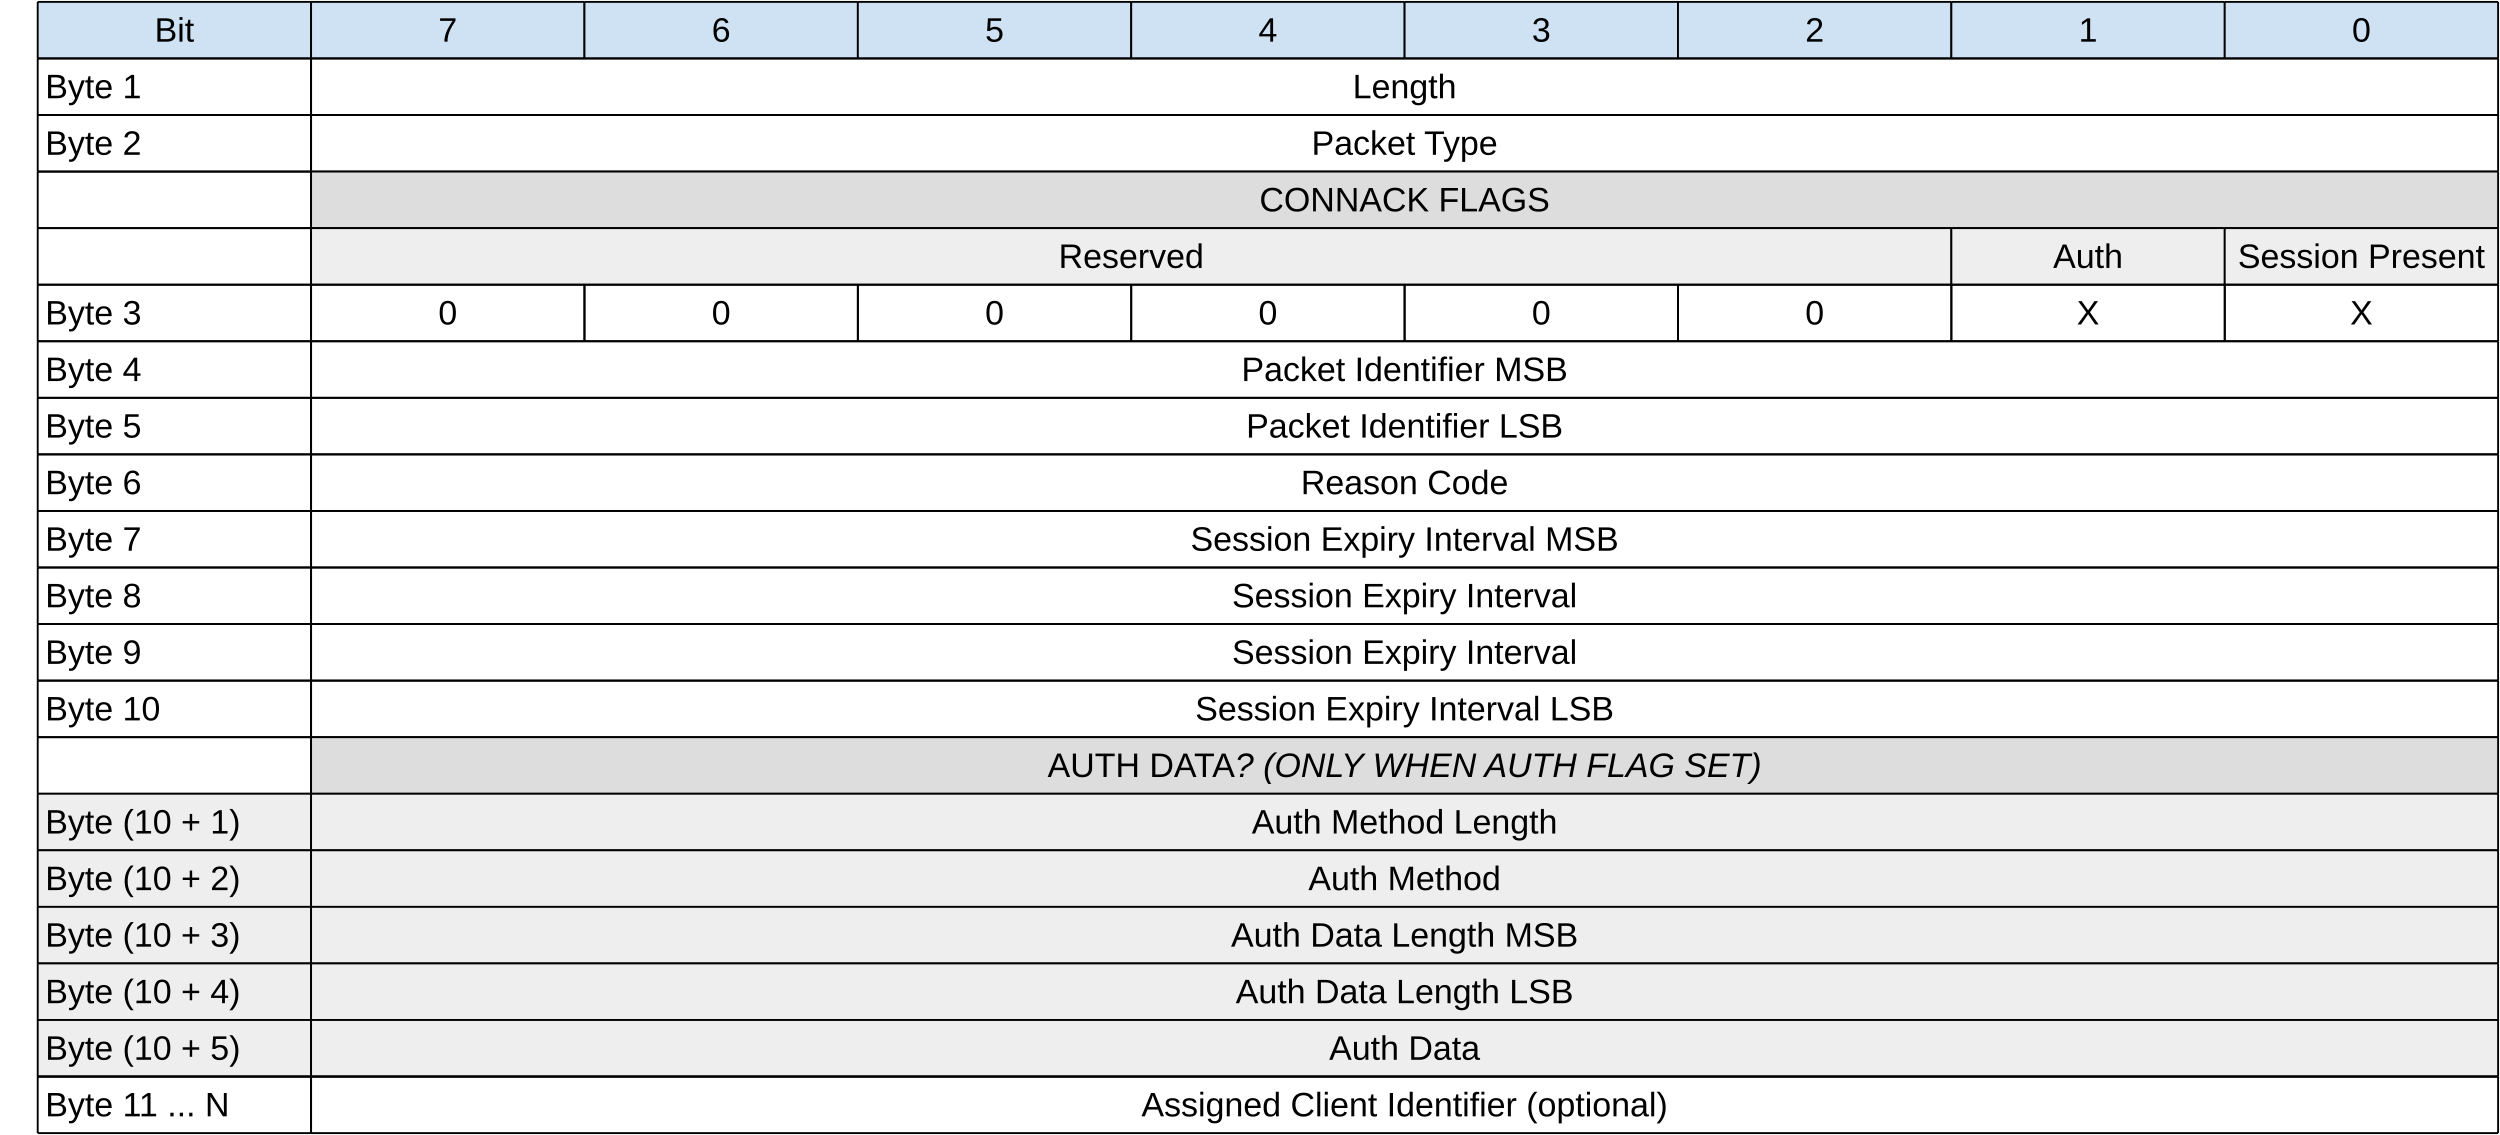
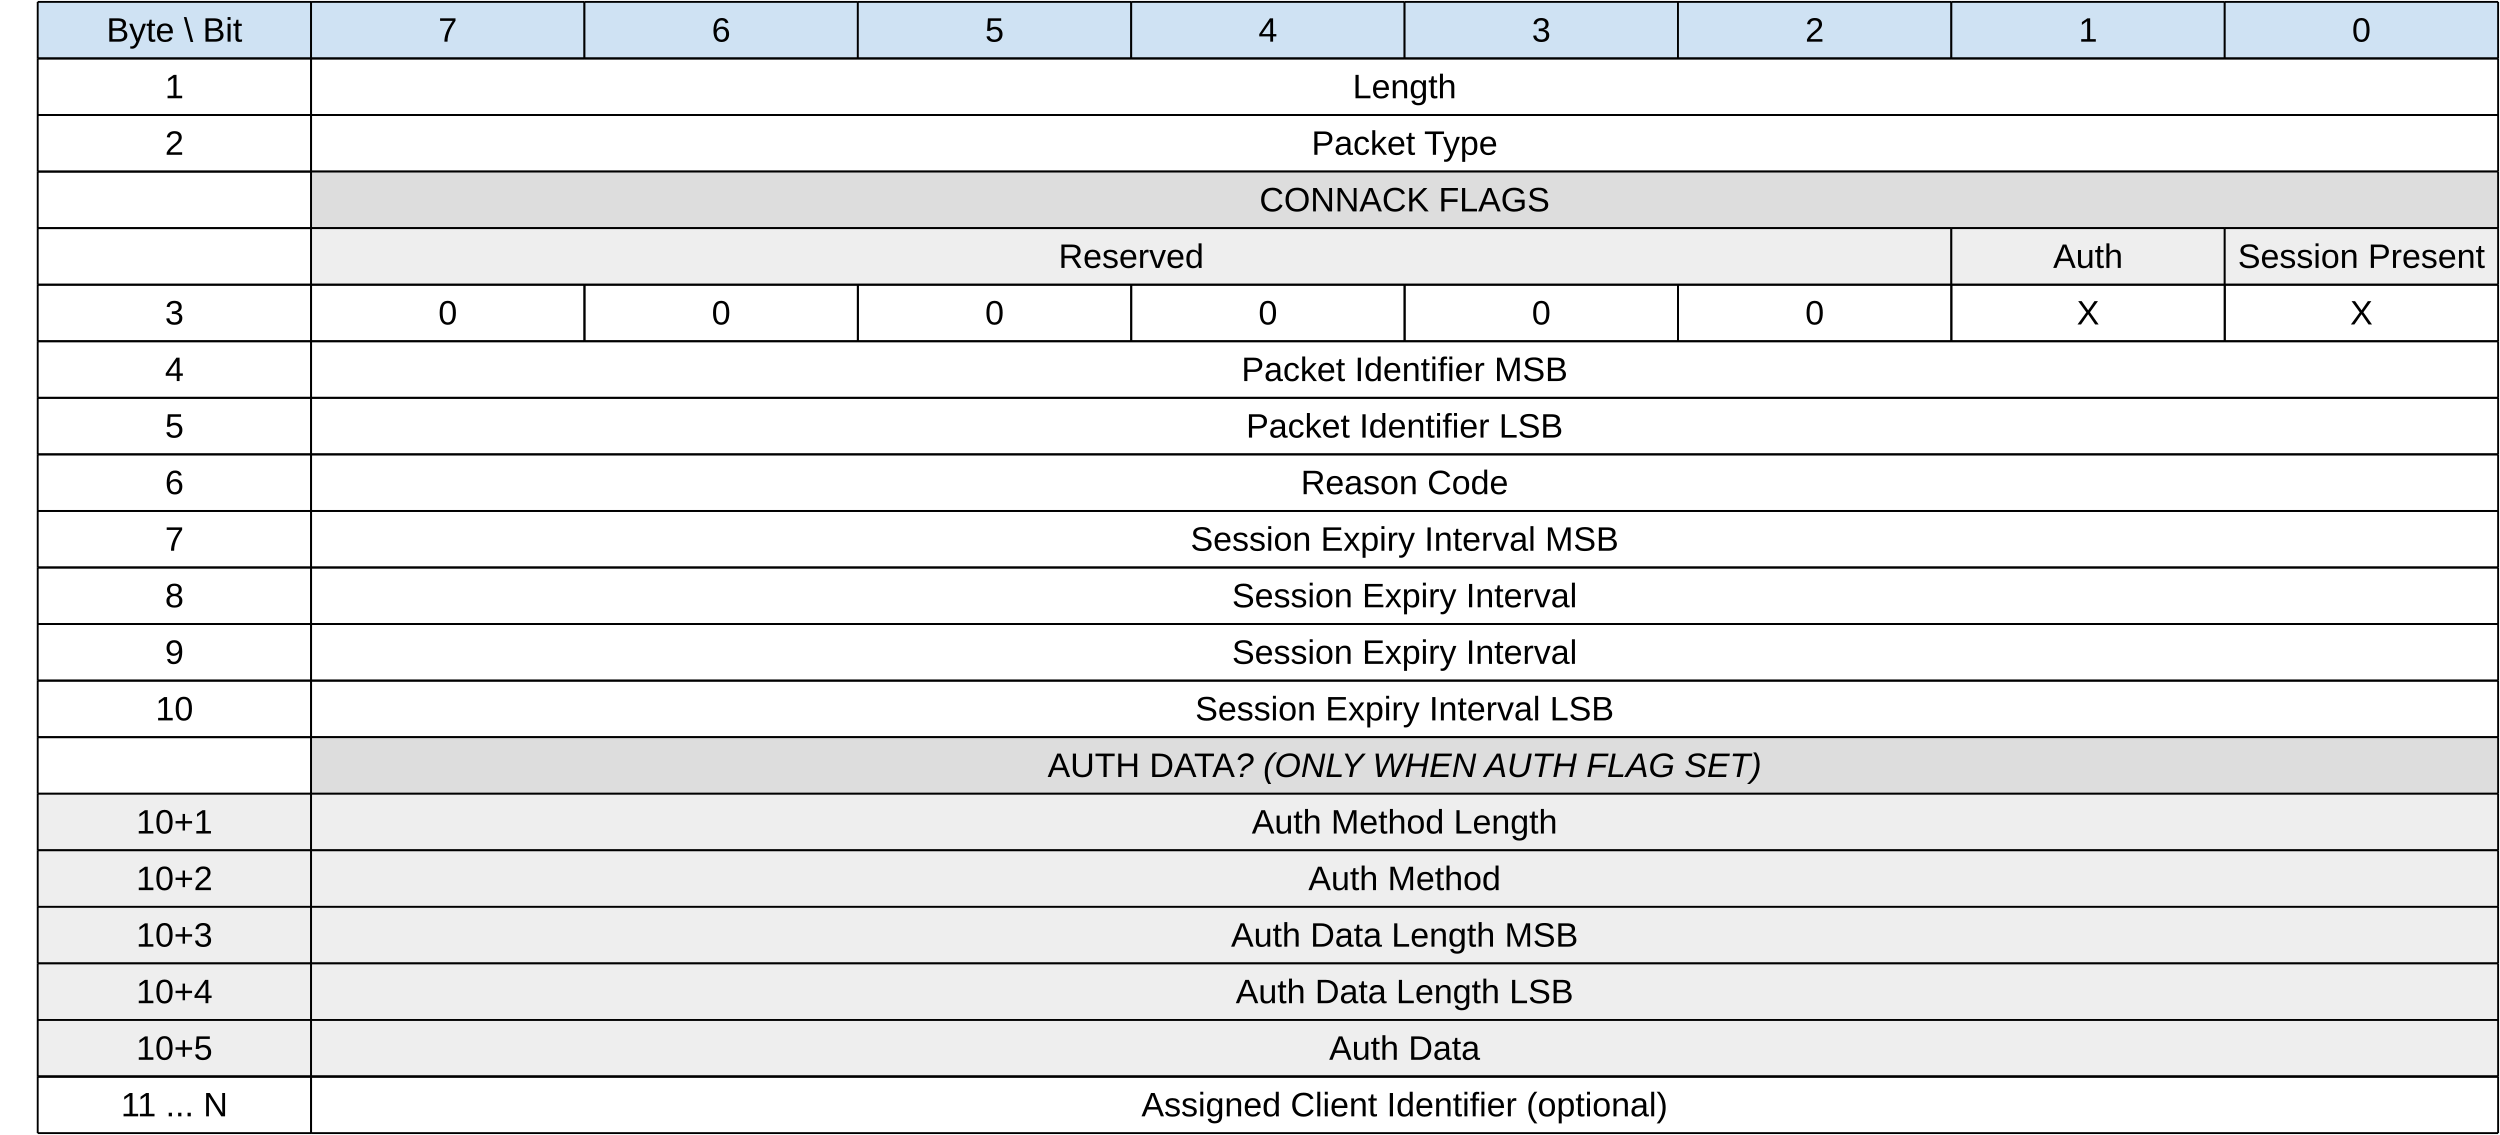
<svg xmlns="http://www.w3.org/2000/svg" version="1.0" width="1326" height="602" viewBox="0 0 1326 602">
  <rect x="20" y="1" height="30" width="145" fill="#cfe2f3" />
  <line x1="20" y1="1" x2="165" y2="1" stroke="#000000" stroke-width="1" />
  <line x1="20" y1="31" x2="165" y2="31" stroke="#000000" stroke-width="1" />
  <line x1="165" y1="1" x2="165" y2="31" stroke="#000000" stroke-width="1" />
  <line x1="20" y1="1" x2="20" y2="31" stroke="#000000" stroke-width="1" />
-   <text font-size="18" font-family="Arial" x="92.5" y="17" text-anchor="middle" dominant-baseline="middle">Bit</text>
+   <text font-size="18" font-family="Arial" x="92.5" y="17" text-anchor="middle" dominant-baseline="middle">Byte \ Bit</text>
  <rect x="165" y="1" height="30" width="145" fill="#cfe2f3" />
  <line x1="165" y1="1" x2="310" y2="1" stroke="#000000" stroke-width="1" />
  <line x1="165" y1="31" x2="310" y2="31" stroke="#000000" stroke-width="1" />
  <line x1="310" y1="1" x2="310" y2="31" stroke="#000000" stroke-width="1" />
  <line x1="165" y1="1" x2="165" y2="31" stroke="#000000" stroke-width="1" />
  <text font-size="18" font-family="Arial" x="237.5" y="17" text-anchor="middle" dominant-baseline="middle">7</text>
  <rect x="310" y="1" height="30" width="145" fill="#cfe2f3" />
  <line x1="310" y1="1" x2="455" y2="1" stroke="#000000" stroke-width="1" />
  <line x1="310" y1="31" x2="455" y2="31" stroke="#000000" stroke-width="1" />
  <line x1="455" y1="1" x2="455" y2="31" stroke="#000000" stroke-width="1" />
  <line x1="310" y1="1" x2="310" y2="31" stroke="#000000" stroke-width="1" />
  <text font-size="18" font-family="Arial" x="382.5" y="17" text-anchor="middle" dominant-baseline="middle">6</text>
  <rect x="455" y="1" height="30" width="145" fill="#cfe2f3" />
  <line x1="455" y1="1" x2="600" y2="1" stroke="#000000" stroke-width="1" />
  <line x1="455" y1="31" x2="600" y2="31" stroke="#000000" stroke-width="1" />
  <line x1="600" y1="1" x2="600" y2="31" stroke="#000000" stroke-width="1" />
  <line x1="455" y1="1" x2="455" y2="31" stroke="#000000" stroke-width="1" />
  <text font-size="18" font-family="Arial" x="527.5" y="17" text-anchor="middle" dominant-baseline="middle">5</text>
  <rect x="600" y="1" height="30" width="145" fill="#cfe2f3" />
  <line x1="600" y1="1" x2="745" y2="1" stroke="#000000" stroke-width="1" />
  <line x1="600" y1="31" x2="745" y2="31" stroke="#000000" stroke-width="1" />
  <line x1="745" y1="1" x2="745" y2="31" stroke="#000000" stroke-width="1" />
  <line x1="600" y1="1" x2="600" y2="31" stroke="#000000" stroke-width="1" />
  <text font-size="18" font-family="Arial" x="672.5" y="17" text-anchor="middle" dominant-baseline="middle">4</text>
  <rect x="745" y="1" height="30" width="145" fill="#cfe2f3" />
  <line x1="745" y1="1" x2="890" y2="1" stroke="#000000" stroke-width="1" />
  <line x1="745" y1="31" x2="890" y2="31" stroke="#000000" stroke-width="1" />
  <line x1="890" y1="1" x2="890" y2="31" stroke="#000000" stroke-width="1" />
  <line x1="745" y1="1" x2="745" y2="31" stroke="#000000" stroke-width="1" />
  <text font-size="18" font-family="Arial" x="817.5" y="17" text-anchor="middle" dominant-baseline="middle">3</text>
  <rect x="890" y="1" height="30" width="145" fill="#cfe2f3" />
  <line x1="890" y1="1" x2="1035" y2="1" stroke="#000000" stroke-width="1" />
  <line x1="890" y1="31" x2="1035" y2="31" stroke="#000000" stroke-width="1" />
  <line x1="1035" y1="1" x2="1035" y2="31" stroke="#000000" stroke-width="1" />
  <line x1="890" y1="1" x2="890" y2="31" stroke="#000000" stroke-width="1" />
  <text font-size="18" font-family="Arial" x="962.5" y="17" text-anchor="middle" dominant-baseline="middle">2</text>
  <rect x="1035" y="1" height="30" width="145" fill="#cfe2f3" />
  <line x1="1035" y1="1" x2="1180" y2="1" stroke="#000000" stroke-width="1" />
  <line x1="1035" y1="31" x2="1180" y2="31" stroke="#000000" stroke-width="1" />
  <line x1="1180" y1="1" x2="1180" y2="31" stroke="#000000" stroke-width="1" />
  <line x1="1035" y1="1" x2="1035" y2="31" stroke="#000000" stroke-width="1" />
  <text font-size="18" font-family="Arial" x="1107.5" y="17" text-anchor="middle" dominant-baseline="middle">1</text>
  <rect x="1180" y="1" height="30" width="145" fill="#cfe2f3" />
  <line x1="1180" y1="1" x2="1325" y2="1" stroke="#000000" stroke-width="1" />
  <line x1="1180" y1="31" x2="1325" y2="31" stroke="#000000" stroke-width="1" />
  <line x1="1325" y1="1" x2="1325" y2="31" stroke="#000000" stroke-width="1" />
  <line x1="1180" y1="1" x2="1180" y2="31" stroke="#000000" stroke-width="1" />
  <text font-size="18" font-family="Arial" x="1252.5" y="17" text-anchor="middle" dominant-baseline="middle">0</text>
  <text font-size="18" font-family="Arial" x="15" y="16" text-anchor="end"> </text>
  <text font-size="18" font-family="Arial" x="15" y="46" text-anchor="end"> </text>
  <line x1="20" y1="31" x2="165" y2="31" stroke="#000000" stroke-width="1" />
  <line x1="20" y1="61" x2="165" y2="61" stroke="#000000" stroke-width="1" />
  <line x1="165" y1="31" x2="165" y2="61" stroke="#000000" stroke-width="1" />
  <line x1="20" y1="31" x2="20" y2="61" stroke="#000000" stroke-width="1" />
-   <text font-size="18" font-family="Arial" x="24" y="47" text-anchor="start" dominant-baseline="middle">Byte 1</text>
+   <text font-size="18" font-family="Arial" x="92.5" y="47" text-anchor="middle" dominant-baseline="middle">1</text>
  <line x1="165" y1="31" x2="1325" y2="31" stroke="#000000" stroke-width="1" />
  <line x1="165" y1="61" x2="1325" y2="61" stroke="#000000" stroke-width="1" />
  <line x1="1325" y1="31" x2="1325" y2="61" stroke="#000000" stroke-width="1" />
  <line x1="165" y1="31" x2="165" y2="61" stroke="#000000" stroke-width="1" />
  <text font-size="18" font-family="Arial" x="745" y="47" text-anchor="middle" dominant-baseline="middle">Length</text>
  <text font-size="18" font-family="Arial" x="15" y="76" text-anchor="end"> </text>
  <line x1="20" y1="61" x2="165" y2="61" stroke="#000000" stroke-width="1" />
  <line x1="20" y1="91" x2="165" y2="91" stroke="#000000" stroke-width="1" />
  <line x1="165" y1="61" x2="165" y2="91" stroke="#000000" stroke-width="1" />
  <line x1="20" y1="61" x2="20" y2="91" stroke="#000000" stroke-width="1" />
-   <text font-size="18" font-family="Arial" x="24" y="77" text-anchor="start" dominant-baseline="middle">Byte 2</text>
+   <text font-size="18" font-family="Arial" x="92.5" y="77" text-anchor="middle" dominant-baseline="middle">2</text>
  <line x1="165" y1="61" x2="1325" y2="61" stroke="#000000" stroke-width="1" />
  <line x1="165" y1="91" x2="1325" y2="91" stroke="#000000" stroke-width="1" />
  <line x1="1325" y1="61" x2="1325" y2="91" stroke="#000000" stroke-width="1" />
  <line x1="165" y1="61" x2="165" y2="91" stroke="#000000" stroke-width="1" />
  <text font-size="18" font-family="Arial" x="745" y="77" text-anchor="middle" dominant-baseline="middle">Packet Type</text>
  <text font-size="18" font-family="Arial" x="15" y="106" text-anchor="end"> </text>
  <line x1="20" y1="91" x2="165" y2="91" stroke="#000000" stroke-width="1" />
  <line x1="20" y1="121" x2="165" y2="121" stroke="#000000" stroke-width="1" />
  <line x1="165" y1="91" x2="165" y2="121" stroke="#000000" stroke-width="1" />
  <line x1="20" y1="91" x2="20" y2="121" stroke="#000000" stroke-width="1" />
-   <text font-size="18" font-family="Arial" x="24" y="107" text-anchor="start" dominant-baseline="middle" />
+   <text font-size="18" font-family="Arial" x="92.5" y="107" text-anchor="middle" dominant-baseline="middle" />
  <rect x="165" y="91" height="30" width="1160" fill="#dddddd" />
  <line x1="165" y1="91" x2="1325" y2="91" stroke="#000000" stroke-width="1" />
  <line x1="165" y1="121" x2="1325" y2="121" stroke="#000000" stroke-width="1" />
  <line x1="1325" y1="91" x2="1325" y2="121" stroke="#000000" stroke-width="1" />
  <line x1="165" y1="91" x2="165" y2="121" stroke="#000000" stroke-width="1" />
  <text font-size="18" font-family="Arial" x="745" y="107" text-anchor="middle" dominant-baseline="middle">CONNACK FLAGS</text>
  <text font-size="18" font-family="Arial" x="15" y="136" text-anchor="end"> </text>
  <line x1="20" y1="121" x2="165" y2="121" stroke="#000000" stroke-width="1" />
  <line x1="20" y1="151" x2="165" y2="151" stroke="#000000" stroke-width="1" />
  <line x1="165" y1="121" x2="165" y2="151" stroke="#000000" stroke-width="1" />
  <line x1="20" y1="121" x2="20" y2="151" stroke="#000000" stroke-width="1" />
-   <text font-size="18" font-family="Arial" x="24" y="137" text-anchor="start" dominant-baseline="middle" />
+   <text font-size="18" font-family="Arial" x="92.5" y="137" text-anchor="middle" dominant-baseline="middle" />
  <rect x="165" y="121" height="30" width="870" fill="#eeeeee" />
  <line x1="165" y1="121" x2="1035" y2="121" stroke="#000000" stroke-width="1" />
  <line x1="165" y1="151" x2="1035" y2="151" stroke="#000000" stroke-width="1" />
  <line x1="1035" y1="121" x2="1035" y2="151" stroke="#000000" stroke-width="1" />
  <line x1="165" y1="121" x2="165" y2="151" stroke="#000000" stroke-width="1" />
  <text font-size="18" font-family="Arial" x="600" y="137" text-anchor="middle" dominant-baseline="middle">Reserved</text>
  <rect x="1035" y="121" height="30" width="145" fill="#eeeeee" />
  <line x1="1035" y1="121" x2="1180" y2="121" stroke="#000000" stroke-width="1" />
  <line x1="1035" y1="151" x2="1180" y2="151" stroke="#000000" stroke-width="1" />
  <line x1="1180" y1="121" x2="1180" y2="151" stroke="#000000" stroke-width="1" />
  <line x1="1035" y1="121" x2="1035" y2="151" stroke="#000000" stroke-width="1" />
  <text font-size="18" font-family="Arial" x="1107.5" y="137" text-anchor="middle" dominant-baseline="middle">Auth</text>
  <rect x="1180" y="121" height="30" width="145" fill="#eeeeee" />
  <line x1="1180" y1="121" x2="1325" y2="121" stroke="#000000" stroke-width="1" />
  <line x1="1180" y1="151" x2="1325" y2="151" stroke="#000000" stroke-width="1" />
  <line x1="1325" y1="121" x2="1325" y2="151" stroke="#000000" stroke-width="1" />
  <line x1="1180" y1="121" x2="1180" y2="151" stroke="#000000" stroke-width="1" />
  <text font-size="18" font-family="Arial" x="1252.5" y="137" text-anchor="middle" dominant-baseline="middle">Session Present</text>
  <text font-size="18" font-family="Arial" x="15" y="166" text-anchor="end"> </text>
  <line x1="20" y1="151" x2="165" y2="151" stroke="#000000" stroke-width="1" />
  <line x1="20" y1="181" x2="165" y2="181" stroke="#000000" stroke-width="1" />
  <line x1="165" y1="151" x2="165" y2="181" stroke="#000000" stroke-width="1" />
  <line x1="20" y1="151" x2="20" y2="181" stroke="#000000" stroke-width="1" />
-   <text font-size="18" font-family="Arial" x="24" y="167" text-anchor="start" dominant-baseline="middle">Byte 3</text>
+   <text font-size="18" font-family="Arial" x="92.5" y="167" text-anchor="middle" dominant-baseline="middle">3</text>
  <line x1="165" y1="151" x2="310" y2="151" stroke="#000000" stroke-width="1" />
  <line x1="165" y1="181" x2="310" y2="181" stroke="#000000" stroke-width="1" />
  <line x1="310" y1="151" x2="310" y2="181" stroke="#000000" stroke-width="1" />
  <line x1="165" y1="151" x2="165" y2="181" stroke="#000000" stroke-width="1" />
  <text font-size="18" font-family="Arial" x="237.5" y="167" text-anchor="middle" dominant-baseline="middle">0</text>
  <line x1="310" y1="151" x2="455" y2="151" stroke="#000000" stroke-width="1" />
  <line x1="310" y1="181" x2="455" y2="181" stroke="#000000" stroke-width="1" />
  <line x1="455" y1="151" x2="455" y2="181" stroke="#000000" stroke-width="1" />
  <line x1="310" y1="151" x2="310" y2="181" stroke="#000000" stroke-width="1" />
  <text font-size="18" font-family="Arial" x="382.5" y="167" text-anchor="middle" dominant-baseline="middle">0</text>
  <line x1="455" y1="151" x2="600" y2="151" stroke="#000000" stroke-width="1" />
  <line x1="455" y1="181" x2="600" y2="181" stroke="#000000" stroke-width="1" />
  <line x1="600" y1="151" x2="600" y2="181" stroke="#000000" stroke-width="1" />
  <line x1="455" y1="151" x2="455" y2="181" stroke="#000000" stroke-width="1" />
  <text font-size="18" font-family="Arial" x="527.5" y="167" text-anchor="middle" dominant-baseline="middle">0</text>
  <line x1="600" y1="151" x2="745" y2="151" stroke="#000000" stroke-width="1" />
  <line x1="600" y1="181" x2="745" y2="181" stroke="#000000" stroke-width="1" />
  <line x1="745" y1="151" x2="745" y2="181" stroke="#000000" stroke-width="1" />
  <line x1="600" y1="151" x2="600" y2="181" stroke="#000000" stroke-width="1" />
  <text font-size="18" font-family="Arial" x="672.5" y="167" text-anchor="middle" dominant-baseline="middle">0</text>
  <line x1="745" y1="151" x2="890" y2="151" stroke="#000000" stroke-width="1" />
  <line x1="745" y1="181" x2="890" y2="181" stroke="#000000" stroke-width="1" />
  <line x1="890" y1="151" x2="890" y2="181" stroke="#000000" stroke-width="1" />
  <line x1="745" y1="151" x2="745" y2="181" stroke="#000000" stroke-width="1" />
  <text font-size="18" font-family="Arial" x="817.5" y="167" text-anchor="middle" dominant-baseline="middle">0</text>
  <line x1="890" y1="151" x2="1035" y2="151" stroke="#000000" stroke-width="1" />
  <line x1="890" y1="181" x2="1035" y2="181" stroke="#000000" stroke-width="1" />
  <line x1="1035" y1="151" x2="1035" y2="181" stroke="#000000" stroke-width="1" />
  <line x1="890" y1="151" x2="890" y2="181" stroke="#000000" stroke-width="1" />
  <text font-size="18" font-family="Arial" x="962.5" y="167" text-anchor="middle" dominant-baseline="middle">0</text>
  <line x1="1035" y1="151" x2="1180" y2="151" stroke="#000000" stroke-width="1" />
  <line x1="1035" y1="181" x2="1180" y2="181" stroke="#000000" stroke-width="1" />
  <line x1="1180" y1="151" x2="1180" y2="181" stroke="#000000" stroke-width="1" />
  <line x1="1035" y1="151" x2="1035" y2="181" stroke="#000000" stroke-width="1" />
  <text font-size="18" font-family="Arial" x="1107.5" y="167" text-anchor="middle" dominant-baseline="middle">X</text>
  <line x1="1180" y1="151" x2="1325" y2="151" stroke="#000000" stroke-width="1" />
  <line x1="1180" y1="181" x2="1325" y2="181" stroke="#000000" stroke-width="1" />
  <line x1="1325" y1="151" x2="1325" y2="181" stroke="#000000" stroke-width="1" />
  <line x1="1180" y1="151" x2="1180" y2="181" stroke="#000000" stroke-width="1" />
  <text font-size="18" font-family="Arial" x="1252.5" y="167" text-anchor="middle" dominant-baseline="middle">X</text>
  <text font-size="18" font-family="Arial" x="15" y="196" text-anchor="end"> </text>
  <line x1="20" y1="181" x2="165" y2="181" stroke="#000000" stroke-width="1" />
  <line x1="20" y1="211" x2="165" y2="211" stroke="#000000" stroke-width="1" />
  <line x1="165" y1="181" x2="165" y2="211" stroke="#000000" stroke-width="1" />
  <line x1="20" y1="181" x2="20" y2="211" stroke="#000000" stroke-width="1" />
-   <text font-size="18" font-family="Arial" x="24" y="197" text-anchor="start" dominant-baseline="middle">Byte 4</text>
+   <text font-size="18" font-family="Arial" x="92.5" y="197" text-anchor="middle" dominant-baseline="middle">4</text>
  <line x1="165" y1="181" x2="1325" y2="181" stroke="#000000" stroke-width="1" />
  <line x1="165" y1="211" x2="1325" y2="211" stroke="#000000" stroke-width="1" />
  <line x1="1325" y1="181" x2="1325" y2="211" stroke="#000000" stroke-width="1" />
  <line x1="165" y1="181" x2="165" y2="211" stroke="#000000" stroke-width="1" />
  <text font-size="18" font-family="Arial" x="745" y="197" text-anchor="middle" dominant-baseline="middle">Packet Identifier MSB</text>
  <text font-size="18" font-family="Arial" x="15" y="226" text-anchor="end"> </text>
  <line x1="20" y1="211" x2="165" y2="211" stroke="#000000" stroke-width="1" />
  <line x1="20" y1="241" x2="165" y2="241" stroke="#000000" stroke-width="1" />
  <line x1="165" y1="211" x2="165" y2="241" stroke="#000000" stroke-width="1" />
  <line x1="20" y1="211" x2="20" y2="241" stroke="#000000" stroke-width="1" />
-   <text font-size="18" font-family="Arial" x="24" y="227" text-anchor="start" dominant-baseline="middle">Byte 5</text>
+   <text font-size="18" font-family="Arial" x="92.5" y="227" text-anchor="middle" dominant-baseline="middle">5</text>
  <line x1="165" y1="211" x2="1325" y2="211" stroke="#000000" stroke-width="1" />
  <line x1="165" y1="241" x2="1325" y2="241" stroke="#000000" stroke-width="1" />
  <line x1="1325" y1="211" x2="1325" y2="241" stroke="#000000" stroke-width="1" />
  <line x1="165" y1="211" x2="165" y2="241" stroke="#000000" stroke-width="1" />
  <text font-size="18" font-family="Arial" x="745" y="227" text-anchor="middle" dominant-baseline="middle">Packet Identifier LSB</text>
  <text font-size="18" font-family="Arial" x="15" y="256" text-anchor="end"> </text>
  <line x1="20" y1="241" x2="165" y2="241" stroke="#000000" stroke-width="1" />
  <line x1="20" y1="271" x2="165" y2="271" stroke="#000000" stroke-width="1" />
  <line x1="165" y1="241" x2="165" y2="271" stroke="#000000" stroke-width="1" />
  <line x1="20" y1="241" x2="20" y2="271" stroke="#000000" stroke-width="1" />
-   <text font-size="18" font-family="Arial" x="24" y="257" text-anchor="start" dominant-baseline="middle">Byte 6</text>
+   <text font-size="18" font-family="Arial" x="92.5" y="257" text-anchor="middle" dominant-baseline="middle">6</text>
  <line x1="165" y1="241" x2="1325" y2="241" stroke="#000000" stroke-width="1" />
  <line x1="165" y1="271" x2="1325" y2="271" stroke="#000000" stroke-width="1" />
  <line x1="1325" y1="241" x2="1325" y2="271" stroke="#000000" stroke-width="1" />
  <line x1="165" y1="241" x2="165" y2="271" stroke="#000000" stroke-width="1" />
  <text font-size="18" font-family="Arial" x="745" y="257" text-anchor="middle" dominant-baseline="middle">Reason Code</text>
  <text font-size="18" font-family="Arial" x="15" y="286" text-anchor="end"> </text>
  <line x1="20" y1="271" x2="165" y2="271" stroke="#000000" stroke-width="1" />
  <line x1="20" y1="301" x2="165" y2="301" stroke="#000000" stroke-width="1" />
  <line x1="165" y1="271" x2="165" y2="301" stroke="#000000" stroke-width="1" />
  <line x1="20" y1="271" x2="20" y2="301" stroke="#000000" stroke-width="1" />
-   <text font-size="18" font-family="Arial" x="24" y="287" text-anchor="start" dominant-baseline="middle">Byte 7</text>
+   <text font-size="18" font-family="Arial" x="92.5" y="287" text-anchor="middle" dominant-baseline="middle">7</text>
  <line x1="165" y1="271" x2="1325" y2="271" stroke="#000000" stroke-width="1" />
  <line x1="165" y1="301" x2="1325" y2="301" stroke="#000000" stroke-width="1" />
  <line x1="1325" y1="271" x2="1325" y2="301" stroke="#000000" stroke-width="1" />
  <line x1="165" y1="271" x2="165" y2="301" stroke="#000000" stroke-width="1" />
  <text font-size="18" font-family="Arial" x="745" y="287" text-anchor="middle" dominant-baseline="middle">Session Expiry Interval MSB</text>
  <text font-size="18" font-family="Arial" x="15" y="316" text-anchor="end"> </text>
  <line x1="20" y1="301" x2="165" y2="301" stroke="#000000" stroke-width="1" />
  <line x1="20" y1="331" x2="165" y2="331" stroke="#000000" stroke-width="1" />
  <line x1="165" y1="301" x2="165" y2="331" stroke="#000000" stroke-width="1" />
  <line x1="20" y1="301" x2="20" y2="331" stroke="#000000" stroke-width="1" />
-   <text font-size="18" font-family="Arial" x="24" y="317" text-anchor="start" dominant-baseline="middle">Byte 8</text>
+   <text font-size="18" font-family="Arial" x="92.5" y="317" text-anchor="middle" dominant-baseline="middle">8</text>
  <line x1="165" y1="301" x2="1325" y2="301" stroke="#000000" stroke-width="1" />
  <line x1="165" y1="331" x2="1325" y2="331" stroke="#000000" stroke-width="1" />
  <line x1="1325" y1="301" x2="1325" y2="331" stroke="#000000" stroke-width="1" />
  <line x1="165" y1="301" x2="165" y2="331" stroke="#000000" stroke-width="1" />
  <text font-size="18" font-family="Arial" x="745" y="317" text-anchor="middle" dominant-baseline="middle">Session Expiry Interval</text>
  <text font-size="18" font-family="Arial" x="15" y="346" text-anchor="end"> </text>
  <line x1="20" y1="331" x2="165" y2="331" stroke="#000000" stroke-width="1" />
  <line x1="20" y1="361" x2="165" y2="361" stroke="#000000" stroke-width="1" />
  <line x1="165" y1="331" x2="165" y2="361" stroke="#000000" stroke-width="1" />
  <line x1="20" y1="331" x2="20" y2="361" stroke="#000000" stroke-width="1" />
-   <text font-size="18" font-family="Arial" x="24" y="347" text-anchor="start" dominant-baseline="middle">Byte 9</text>
+   <text font-size="18" font-family="Arial" x="92.5" y="347" text-anchor="middle" dominant-baseline="middle">9</text>
  <line x1="165" y1="331" x2="1325" y2="331" stroke="#000000" stroke-width="1" />
  <line x1="165" y1="361" x2="1325" y2="361" stroke="#000000" stroke-width="1" />
  <line x1="1325" y1="331" x2="1325" y2="361" stroke="#000000" stroke-width="1" />
  <line x1="165" y1="331" x2="165" y2="361" stroke="#000000" stroke-width="1" />
  <text font-size="18" font-family="Arial" x="745" y="347" text-anchor="middle" dominant-baseline="middle">Session Expiry Interval</text>
  <text font-size="18" font-family="Arial" x="15" y="376" text-anchor="end"> </text>
  <line x1="20" y1="361" x2="165" y2="361" stroke="#000000" stroke-width="1" />
  <line x1="20" y1="391" x2="165" y2="391" stroke="#000000" stroke-width="1" />
  <line x1="165" y1="361" x2="165" y2="391" stroke="#000000" stroke-width="1" />
  <line x1="20" y1="361" x2="20" y2="391" stroke="#000000" stroke-width="1" />
-   <text font-size="18" font-family="Arial" x="24" y="377" text-anchor="start" dominant-baseline="middle">Byte 10</text>
+   <text font-size="18" font-family="Arial" x="92.5" y="377" text-anchor="middle" dominant-baseline="middle">10</text>
  <line x1="165" y1="361" x2="1325" y2="361" stroke="#000000" stroke-width="1" />
  <line x1="165" y1="391" x2="1325" y2="391" stroke="#000000" stroke-width="1" />
  <line x1="1325" y1="361" x2="1325" y2="391" stroke="#000000" stroke-width="1" />
  <line x1="165" y1="361" x2="165" y2="391" stroke="#000000" stroke-width="1" />
  <text font-size="18" font-family="Arial" x="745" y="377" text-anchor="middle" dominant-baseline="middle">Session Expiry Interval LSB</text>
  <text font-size="18" font-family="Arial" x="15" y="406" text-anchor="end"> </text>
  <line x1="20" y1="391" x2="165" y2="391" stroke="#000000" stroke-width="1" />
  <line x1="20" y1="421" x2="165" y2="421" stroke="#000000" stroke-width="1" />
  <line x1="165" y1="391" x2="165" y2="421" stroke="#000000" stroke-width="1" />
  <line x1="20" y1="391" x2="20" y2="421" stroke="#000000" stroke-width="1" />
-   <text font-size="18" font-family="Arial" x="24" y="407" text-anchor="start" dominant-baseline="middle" />
+   <text font-size="18" font-family="Arial" x="92.5" y="407" text-anchor="middle" dominant-baseline="middle" />
  <rect x="165" y="391" height="30" width="1160" fill="#dddddd" />
  <line x1="165" y1="391" x2="1325" y2="391" stroke="#000000" stroke-width="1" />
  <line x1="165" y1="421" x2="1325" y2="421" stroke="#000000" stroke-width="1" />
  <line x1="1325" y1="391" x2="1325" y2="421" stroke="#000000" stroke-width="1" />
  <line x1="165" y1="391" x2="165" y2="421" stroke="#000000" stroke-width="1" />
  <text font-size="18" font-family="Arial" x="745" y="407" text-anchor="middle" dominant-baseline="middle">AUTH DATA<tspan font-style="italic" font-size="18" font-family="Arial" dominant-baseline="middle">? (ONLY WHEN AUTH FLAG SET)</tspan>
  </text>
  <text font-size="18" font-family="Arial" x="15" y="436" text-anchor="end"> </text>
  <rect x="20" y="421" height="30" width="145" fill="#eeeeee" />
  <line x1="20" y1="421" x2="165" y2="421" stroke="#000000" stroke-width="1" />
  <line x1="20" y1="451" x2="165" y2="451" stroke="#000000" stroke-width="1" />
  <line x1="165" y1="421" x2="165" y2="451" stroke="#000000" stroke-width="1" />
  <line x1="20" y1="421" x2="20" y2="451" stroke="#000000" stroke-width="1" />
-   <text font-size="18" font-family="Arial" x="24" y="437" text-anchor="start" dominant-baseline="middle">Byte (10 + 1)</text>
+   <text font-size="18" font-family="Arial" x="92.5" y="437" text-anchor="middle" dominant-baseline="middle">10+1</text>
  <rect x="165" y="421" height="30" width="1160" fill="#eeeeee" />
  <line x1="165" y1="421" x2="1325" y2="421" stroke="#000000" stroke-width="1" />
  <line x1="165" y1="451" x2="1325" y2="451" stroke="#000000" stroke-width="1" />
  <line x1="1325" y1="421" x2="1325" y2="451" stroke="#000000" stroke-width="1" />
  <line x1="165" y1="421" x2="165" y2="451" stroke="#000000" stroke-width="1" />
  <text font-size="18" font-family="Arial" x="745" y="437" text-anchor="middle" dominant-baseline="middle">Auth Method Length</text>
  <text font-size="18" font-family="Arial" x="15" y="466" text-anchor="end"> </text>
  <rect x="20" y="451" height="30" width="145" fill="#eeeeee" />
  <line x1="20" y1="451" x2="165" y2="451" stroke="#000000" stroke-width="1" />
  <line x1="20" y1="481" x2="165" y2="481" stroke="#000000" stroke-width="1" />
  <line x1="165" y1="451" x2="165" y2="481" stroke="#000000" stroke-width="1" />
  <line x1="20" y1="451" x2="20" y2="481" stroke="#000000" stroke-width="1" />
-   <text font-size="18" font-family="Arial" x="24" y="467" text-anchor="start" dominant-baseline="middle">Byte (10 + 2)</text>
+   <text font-size="18" font-family="Arial" x="92.5" y="467" text-anchor="middle" dominant-baseline="middle">10+2</text>
  <rect x="165" y="451" height="30" width="1160" fill="#eeeeee" />
  <line x1="165" y1="451" x2="1325" y2="451" stroke="#000000" stroke-width="1" />
  <line x1="165" y1="481" x2="1325" y2="481" stroke="#000000" stroke-width="1" />
  <line x1="1325" y1="451" x2="1325" y2="481" stroke="#000000" stroke-width="1" />
  <line x1="165" y1="451" x2="165" y2="481" stroke="#000000" stroke-width="1" />
  <text font-size="18" font-family="Arial" x="745" y="467" text-anchor="middle" dominant-baseline="middle">Auth Method</text>
  <text font-size="18" font-family="Arial" x="15" y="496" text-anchor="end"> </text>
  <rect x="20" y="481" height="30" width="145" fill="#eeeeee" />
  <line x1="20" y1="481" x2="165" y2="481" stroke="#000000" stroke-width="1" />
  <line x1="20" y1="511" x2="165" y2="511" stroke="#000000" stroke-width="1" />
  <line x1="165" y1="481" x2="165" y2="511" stroke="#000000" stroke-width="1" />
  <line x1="20" y1="481" x2="20" y2="511" stroke="#000000" stroke-width="1" />
-   <text font-size="18" font-family="Arial" x="24" y="497" text-anchor="start" dominant-baseline="middle">Byte (10 + 3)</text>
+   <text font-size="18" font-family="Arial" x="92.5" y="497" text-anchor="middle" dominant-baseline="middle">10+3</text>
  <rect x="165" y="481" height="30" width="1160" fill="#eeeeee" />
  <line x1="165" y1="481" x2="1325" y2="481" stroke="#000000" stroke-width="1" />
  <line x1="165" y1="511" x2="1325" y2="511" stroke="#000000" stroke-width="1" />
  <line x1="1325" y1="481" x2="1325" y2="511" stroke="#000000" stroke-width="1" />
  <line x1="165" y1="481" x2="165" y2="511" stroke="#000000" stroke-width="1" />
  <text font-size="18" font-family="Arial" x="745" y="497" text-anchor="middle" dominant-baseline="middle">Auth Data Length MSB</text>
  <text font-size="18" font-family="Arial" x="15" y="526" text-anchor="end"> </text>
  <rect x="20" y="511" height="30" width="145" fill="#eeeeee" />
  <line x1="20" y1="511" x2="165" y2="511" stroke="#000000" stroke-width="1" />
  <line x1="20" y1="541" x2="165" y2="541" stroke="#000000" stroke-width="1" />
  <line x1="165" y1="511" x2="165" y2="541" stroke="#000000" stroke-width="1" />
  <line x1="20" y1="511" x2="20" y2="541" stroke="#000000" stroke-width="1" />
-   <text font-size="18" font-family="Arial" x="24" y="527" text-anchor="start" dominant-baseline="middle">Byte (10 + 4)</text>
+   <text font-size="18" font-family="Arial" x="92.5" y="527" text-anchor="middle" dominant-baseline="middle">10+4</text>
  <rect x="165" y="511" height="30" width="1160" fill="#eeeeee" />
  <line x1="165" y1="511" x2="1325" y2="511" stroke="#000000" stroke-width="1" />
  <line x1="165" y1="541" x2="1325" y2="541" stroke="#000000" stroke-width="1" />
  <line x1="1325" y1="511" x2="1325" y2="541" stroke="#000000" stroke-width="1" />
  <line x1="165" y1="511" x2="165" y2="541" stroke="#000000" stroke-width="1" />
  <text font-size="18" font-family="Arial" x="745" y="527" text-anchor="middle" dominant-baseline="middle">Auth Data Length LSB</text>
  <text font-size="18" font-family="Arial" x="15" y="556" text-anchor="end"> </text>
  <rect x="20" y="541" height="30" width="145" fill="#eeeeee" />
  <line x1="20" y1="541" x2="165" y2="541" stroke="#000000" stroke-width="1" />
  <line x1="20" y1="571" x2="165" y2="571" stroke="#000000" stroke-width="1" />
  <line x1="165" y1="541" x2="165" y2="571" stroke="#000000" stroke-width="1" />
  <line x1="20" y1="541" x2="20" y2="571" stroke="#000000" stroke-width="1" />
-   <text font-size="18" font-family="Arial" x="24" y="557" text-anchor="start" dominant-baseline="middle">Byte (10 + 5)</text>
+   <text font-size="18" font-family="Arial" x="92.5" y="557" text-anchor="middle" dominant-baseline="middle">10+5</text>
  <rect x="165" y="541" height="30" width="1160" fill="#eeeeee" />
  <line x1="165" y1="541" x2="1325" y2="541" stroke="#000000" stroke-width="1" />
  <line x1="165" y1="571" x2="1325" y2="571" stroke="#000000" stroke-width="1" />
  <line x1="1325" y1="541" x2="1325" y2="571" stroke="#000000" stroke-width="1" />
  <line x1="165" y1="541" x2="165" y2="571" stroke="#000000" stroke-width="1" />
  <text font-size="18" font-family="Arial" x="745" y="557" text-anchor="middle" dominant-baseline="middle">Auth Data</text>
  <text font-size="18" font-family="Arial" x="15" y="586" text-anchor="end"> </text>
  <line x1="20" y1="571" x2="165" y2="571" stroke="#000000" stroke-width="1" />
  <line x1="20" y1="601" x2="165" y2="601" stroke="#000000" stroke-width="1" />
  <line x1="165" y1="571" x2="165" y2="601" stroke="#000000" stroke-width="1" />
  <line x1="20" y1="571" x2="20" y2="601" stroke="#000000" stroke-width="1" />
-   <text font-size="18" font-family="Arial" x="24" y="587" text-anchor="start" dominant-baseline="middle">Byte 11 ... N</text>
+   <text font-size="18" font-family="Arial" x="92.5" y="587" text-anchor="middle" dominant-baseline="middle">11 ... N</text>
  <line x1="165" y1="571" x2="1325" y2="571" stroke="#000000" stroke-width="1" />
  <line x1="165" y1="601" x2="1325" y2="601" stroke="#000000" stroke-width="1" />
  <line x1="1325" y1="571" x2="1325" y2="601" stroke="#000000" stroke-width="1" />
  <line x1="165" y1="571" x2="165" y2="601" stroke="#000000" stroke-width="1" />
  <text font-size="18" font-family="Arial" x="745" y="587" text-anchor="middle" dominant-baseline="middle">Assigned Client Identifier (optional)</text>
  <line x1="20" y1="571" x2="1325" y2="571" stroke="#000000" stroke-width="1" />
</svg>
